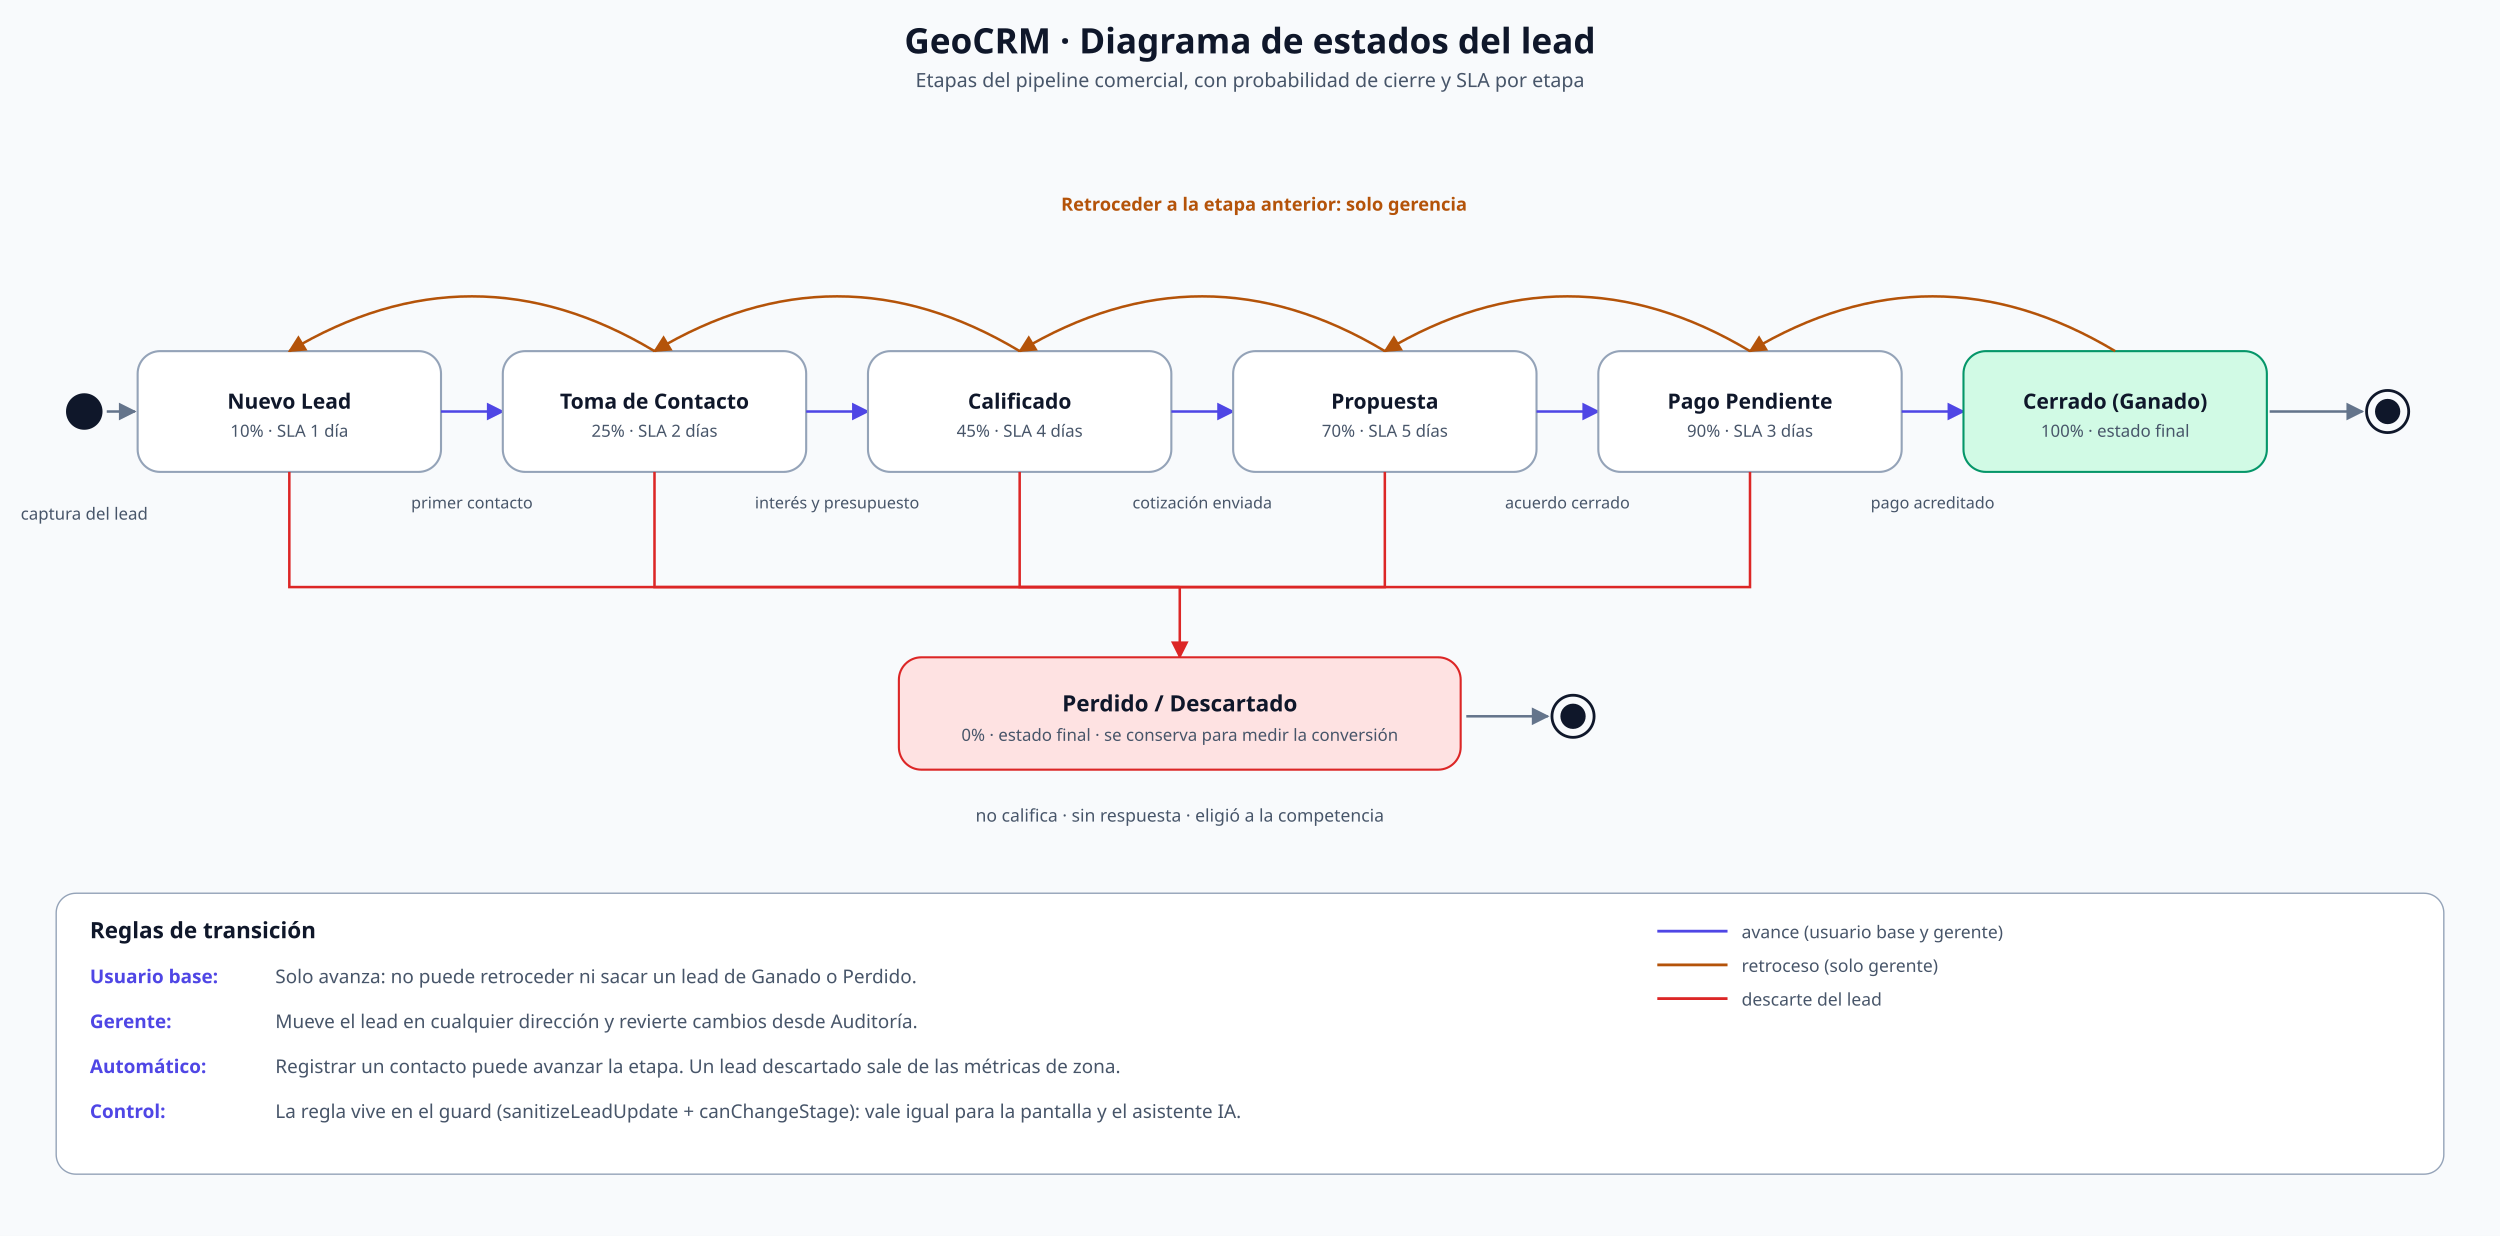
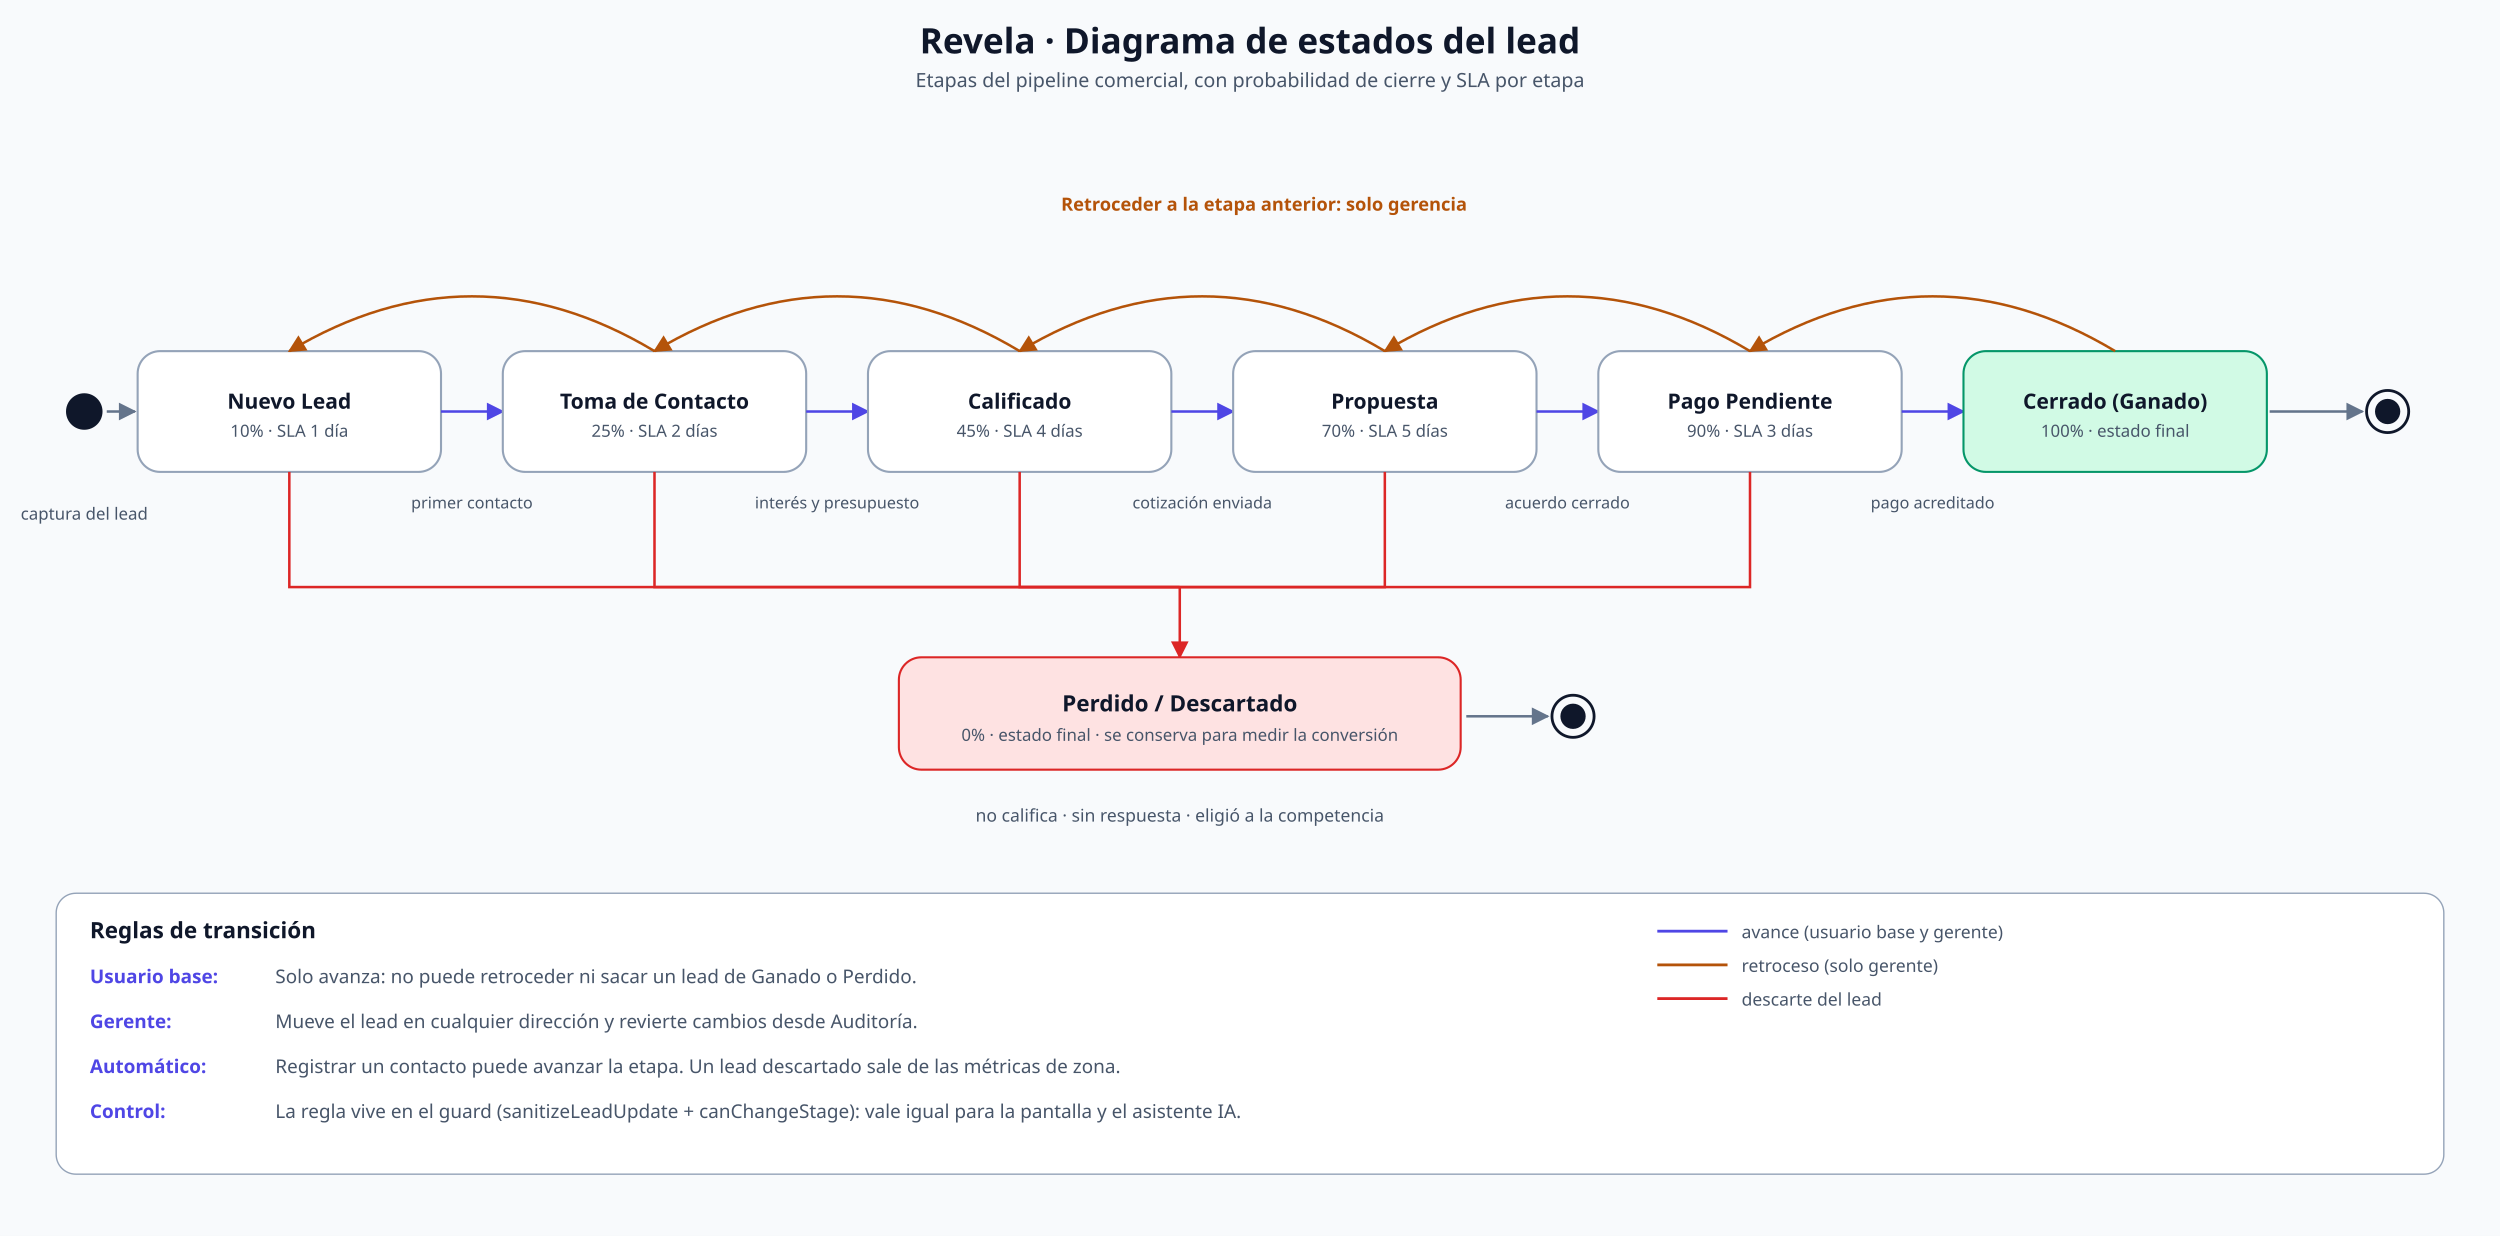
<svg xmlns="http://www.w3.org/2000/svg" width="1780" height="880" viewBox="0 0 1780 880">
  <defs>
    <marker id="punta-64748B" viewBox="0 0 10 10" refX="9" refY="5" markerWidth="7" markerHeight="7" orient="auto-start-reverse">
      <path d="M 0 0 L 10 5 L 0 10 z" fill="#64748B" />
    </marker>
    <marker id="punta-4F46E5" viewBox="0 0 10 10" refX="9" refY="5" markerWidth="7" markerHeight="7" orient="auto-start-reverse">
      <path d="M 0 0 L 10 5 L 0 10 z" fill="#4F46E5" />
    </marker>
    <marker id="punta-059669" viewBox="0 0 10 10" refX="9" refY="5" markerWidth="7" markerHeight="7" orient="auto-start-reverse">
      <path d="M 0 0 L 10 5 L 0 10 z" fill="#059669" />
    </marker>
    <marker id="punta-DC2626" viewBox="0 0 10 10" refX="9" refY="5" markerWidth="7" markerHeight="7" orient="auto-start-reverse">
      <path d="M 0 0 L 10 5 L 0 10 z" fill="#DC2626" />
    </marker>
    <marker id="punta-B45309" viewBox="0 0 10 10" refX="9" refY="5" markerWidth="7" markerHeight="7" orient="auto-start-reverse">
      <path d="M 0 0 L 10 5 L 0 10 z" fill="#B45309" />
    </marker>
  </defs>
  <rect width="1780" height="880" fill="#F8FAFC" />
-   <text x="890" y="38" font-size="25" font-weight="700" fill="#0F172A" text-anchor="middle" font-family="'Segoe UI', system-ui, sans-serif">GeoCRM · Diagrama de estados del lead</text>
+   <text x="890" y="38" font-size="25" font-weight="700" fill="#0F172A" text-anchor="middle" font-family="'Segoe UI', system-ui, sans-serif">Revela · Diagrama de estados del lead</text>
  <text x="890" y="62" font-size="14" font-weight="400" fill="#475569" text-anchor="middle" font-family="'Segoe UI', system-ui, sans-serif">Etapas del pipeline comercial, con probabilidad de cierre y SLA por etapa</text>
  <circle cx="60" cy="293" r="13" fill="#0F172A" />
  <text x="60" y="370" font-size="12" font-weight="400" fill="#475569" text-anchor="middle" font-family="'Segoe UI', system-ui, sans-serif">captura del lead</text>
  <path d="M 76 293 L 96 293" fill="none" stroke="#64748B" stroke-width="1.8" marker-end="url(#punta-64748B)" />
  <rect x="98" y="250" width="216" height="86" rx="16" fill="#FFFFFF" stroke="#94A3B8" stroke-width="1.5" />
  <text x="206" y="291" font-size="15" font-weight="600" fill="#0F172A" text-anchor="middle" font-family="'Segoe UI', system-ui, sans-serif">Nuevo Lead</text>
  <text x="206" y="311" font-size="12" font-weight="400" fill="#475569" text-anchor="middle" font-family="'Segoe UI', system-ui, sans-serif">10% · SLA 1 día</text>
  <path d="M 314 293 L 358 293" fill="none" stroke="#4F46E5" stroke-width="1.8" marker-end="url(#punta-4F46E5)" />
  <text x="336" y="362" font-size="11.5" font-weight="400" fill="#475569" text-anchor="middle" font-family="'Segoe UI', system-ui, sans-serif">primer contacto</text>
  <path d="M 206 336 L 206 418 L 840 418" fill="none" stroke="#DC2626" stroke-width="1.8" />
  <rect x="358" y="250" width="216" height="86" rx="16" fill="#FFFFFF" stroke="#94A3B8" stroke-width="1.5" />
  <text x="466" y="291" font-size="15" font-weight="600" fill="#0F172A" text-anchor="middle" font-family="'Segoe UI', system-ui, sans-serif">Toma de Contacto</text>
  <text x="466" y="311" font-size="12" font-weight="400" fill="#475569" text-anchor="middle" font-family="'Segoe UI', system-ui, sans-serif">25% · SLA 2 días</text>
  <path d="M 574 293 L 618 293" fill="none" stroke="#4F46E5" stroke-width="1.8" marker-end="url(#punta-4F46E5)" />
  <text x="596" y="362" font-size="11.5" font-weight="400" fill="#475569" text-anchor="middle" font-family="'Segoe UI', system-ui, sans-serif">interés y presupuesto</text>
  <path d="M 466 336 L 466 418 L 840 418" fill="none" stroke="#DC2626" stroke-width="1.8" />
  <path d="M 466 250 Q 336 172 206 250" fill="none" stroke="#B45309" stroke-width="1.8" marker-end="url(#punta-B45309)" />
  <rect x="618" y="250" width="216" height="86" rx="16" fill="#FFFFFF" stroke="#94A3B8" stroke-width="1.5" />
  <text x="726" y="291" font-size="15" font-weight="600" fill="#0F172A" text-anchor="middle" font-family="'Segoe UI', system-ui, sans-serif">Calificado</text>
  <text x="726" y="311" font-size="12" font-weight="400" fill="#475569" text-anchor="middle" font-family="'Segoe UI', system-ui, sans-serif">45% · SLA 4 días</text>
  <path d="M 834 293 L 878 293" fill="none" stroke="#4F46E5" stroke-width="1.8" marker-end="url(#punta-4F46E5)" />
  <text x="856" y="362" font-size="11.5" font-weight="400" fill="#475569" text-anchor="middle" font-family="'Segoe UI', system-ui, sans-serif">cotización enviada</text>
  <path d="M 726 336 L 726 418 L 840 418" fill="none" stroke="#DC2626" stroke-width="1.8" />
  <path d="M 726 250 Q 596 172 466 250" fill="none" stroke="#B45309" stroke-width="1.8" marker-end="url(#punta-B45309)" />
  <rect x="878" y="250" width="216" height="86" rx="16" fill="#FFFFFF" stroke="#94A3B8" stroke-width="1.5" />
  <text x="986" y="291" font-size="15" font-weight="600" fill="#0F172A" text-anchor="middle" font-family="'Segoe UI', system-ui, sans-serif">Propuesta</text>
  <text x="986" y="311" font-size="12" font-weight="400" fill="#475569" text-anchor="middle" font-family="'Segoe UI', system-ui, sans-serif">70% · SLA 5 días</text>
  <path d="M 1094 293 L 1138 293" fill="none" stroke="#4F46E5" stroke-width="1.8" marker-end="url(#punta-4F46E5)" />
  <text x="1116" y="362" font-size="11.5" font-weight="400" fill="#475569" text-anchor="middle" font-family="'Segoe UI', system-ui, sans-serif">acuerdo cerrado</text>
  <path d="M 986 336 L 986 418 L 840 418" fill="none" stroke="#DC2626" stroke-width="1.8" />
  <path d="M 986 250 Q 856 172 726 250" fill="none" stroke="#B45309" stroke-width="1.8" marker-end="url(#punta-B45309)" />
  <rect x="1138" y="250" width="216" height="86" rx="16" fill="#FFFFFF" stroke="#94A3B8" stroke-width="1.5" />
  <text x="1246" y="291" font-size="15" font-weight="600" fill="#0F172A" text-anchor="middle" font-family="'Segoe UI', system-ui, sans-serif">Pago Pendiente</text>
  <text x="1246" y="311" font-size="12" font-weight="400" fill="#475569" text-anchor="middle" font-family="'Segoe UI', system-ui, sans-serif">90% · SLA 3 días</text>
  <path d="M 1354 293 L 1398 293" fill="none" stroke="#4F46E5" stroke-width="1.8" marker-end="url(#punta-4F46E5)" />
  <text x="1376" y="362" font-size="11.5" font-weight="400" fill="#475569" text-anchor="middle" font-family="'Segoe UI', system-ui, sans-serif">pago acreditado</text>
  <path d="M 1246 336 L 1246 418 L 840 418" fill="none" stroke="#DC2626" stroke-width="1.8" />
  <path d="M 1246 250 Q 1116 172 986 250" fill="none" stroke="#B45309" stroke-width="1.8" marker-end="url(#punta-B45309)" />
  <rect x="1398" y="250" width="216" height="86" rx="16" fill="#D1FAE5" stroke="#059669" stroke-width="1.5" />
  <text x="1506" y="291" font-size="15" font-weight="600" fill="#0F172A" text-anchor="middle" font-family="'Segoe UI', system-ui, sans-serif">Cerrado (Ganado)</text>
  <text x="1506" y="311" font-size="12" font-weight="400" fill="#475569" text-anchor="middle" font-family="'Segoe UI', system-ui, sans-serif">100% · estado final</text>
  <path d="M 1506 250 Q 1376 172 1246 250" fill="none" stroke="#B45309" stroke-width="1.8" marker-end="url(#punta-B45309)" />
  <path d="M 840 418 L 840 468" fill="none" stroke="#DC2626" stroke-width="1.8" marker-end="url(#punta-DC2626)" />
  <text x="900" y="150" font-size="13" font-weight="700" fill="#B45309" text-anchor="middle" font-family="'Segoe UI', system-ui, sans-serif">Retroceder a la etapa anterior: solo gerencia</text>
  <rect x="640" y="468" width="400" height="80" rx="16" fill="#FEE2E2" stroke="#DC2626" stroke-width="1.5" />
  <text x="840" y="506.5" font-size="16" font-weight="600" fill="#0F172A" text-anchor="middle" font-family="'Segoe UI', system-ui, sans-serif">Perdido / Descartado</text>
  <text x="840" y="527.5" font-size="12" font-weight="400" fill="#475569" text-anchor="middle" font-family="'Segoe UI', system-ui, sans-serif">0% · estado final · se conserva para medir la conversión</text>
  <text x="840" y="585" font-size="12.5" font-weight="400" fill="#475569" text-anchor="middle" font-family="'Segoe UI', system-ui, sans-serif">no califica · sin respuesta · eligió a la competencia</text>
  <circle cx="1700" cy="293" r="15" fill="none" stroke="#0F172A" stroke-width="2" />
  <circle cx="1700" cy="293" r="9" fill="#0F172A" />
  <path d="M 1616 293 L 1682 293" fill="none" stroke="#64748B" stroke-width="1.8" marker-end="url(#punta-64748B)" />
  <circle cx="1120" cy="510" r="15" fill="none" stroke="#0F172A" stroke-width="2" />
  <circle cx="1120" cy="510" r="9" fill="#0F172A" />
  <path d="M 1044 510 L 1102 510" fill="none" stroke="#64748B" stroke-width="1.8" marker-end="url(#punta-64748B)" />
  <rect x="40" y="636" width="1700" height="200" rx="14" fill="#FFFFFF" stroke="#94A3B8" />
  <text x="64" y="668" font-size="16" font-weight="700" fill="#0F172A" text-anchor="start" font-family="'Segoe UI', system-ui, sans-serif">Reglas de transición</text>
  <text x="64" y="700" font-size="13.5" font-weight="700" fill="#4F46E5" text-anchor="start" font-family="'Segoe UI', system-ui, sans-serif">Usuario base:</text>
  <text x="196" y="700" font-size="13.5" font-weight="400" fill="#475569" text-anchor="start" font-family="'Segoe UI', system-ui, sans-serif">Solo avanza: no puede retroceder ni sacar un lead de Ganado o Perdido.</text>
  <text x="64" y="732" font-size="13.5" font-weight="700" fill="#4F46E5" text-anchor="start" font-family="'Segoe UI', system-ui, sans-serif">Gerente:</text>
  <text x="196" y="732" font-size="13.5" font-weight="400" fill="#475569" text-anchor="start" font-family="'Segoe UI', system-ui, sans-serif">Mueve el lead en cualquier dirección y revierte cambios desde Auditoría.</text>
  <text x="64" y="764" font-size="13.5" font-weight="700" fill="#4F46E5" text-anchor="start" font-family="'Segoe UI', system-ui, sans-serif">Automático:</text>
  <text x="196" y="764" font-size="13.5" font-weight="400" fill="#475569" text-anchor="start" font-family="'Segoe UI', system-ui, sans-serif">Registrar un contacto puede avanzar la etapa. Un lead descartado sale de las métricas de zona.</text>
  <text x="64" y="796" font-size="13.5" font-weight="700" fill="#4F46E5" text-anchor="start" font-family="'Segoe UI', system-ui, sans-serif">Control:</text>
  <text x="196" y="796" font-size="13.5" font-weight="400" fill="#475569" text-anchor="start" font-family="'Segoe UI', system-ui, sans-serif">La regla vive en el guard (sanitizeLeadUpdate + canChangeStage): vale igual para la pantalla y el asistente IA.</text>
  <line x1="1180" y1="663" x2="1230" y2="663" stroke="#4F46E5" stroke-width="2" />
  <text x="1240" y="668" font-size="12.5" font-weight="400" fill="#475569" text-anchor="start" font-family="'Segoe UI', system-ui, sans-serif">avance (usuario base y gerente)</text>
  <line x1="1180" y1="687" x2="1230" y2="687" stroke="#B45309" stroke-width="2" />
  <text x="1240" y="692" font-size="12.5" font-weight="400" fill="#475569" text-anchor="start" font-family="'Segoe UI', system-ui, sans-serif">retroceso (solo gerente)</text>
  <line x1="1180" y1="711" x2="1230" y2="711" stroke="#DC2626" stroke-width="2" />
  <text x="1240" y="716" font-size="12.5" font-weight="400" fill="#475569" text-anchor="start" font-family="'Segoe UI', system-ui, sans-serif">descarte del lead</text>
</svg>
